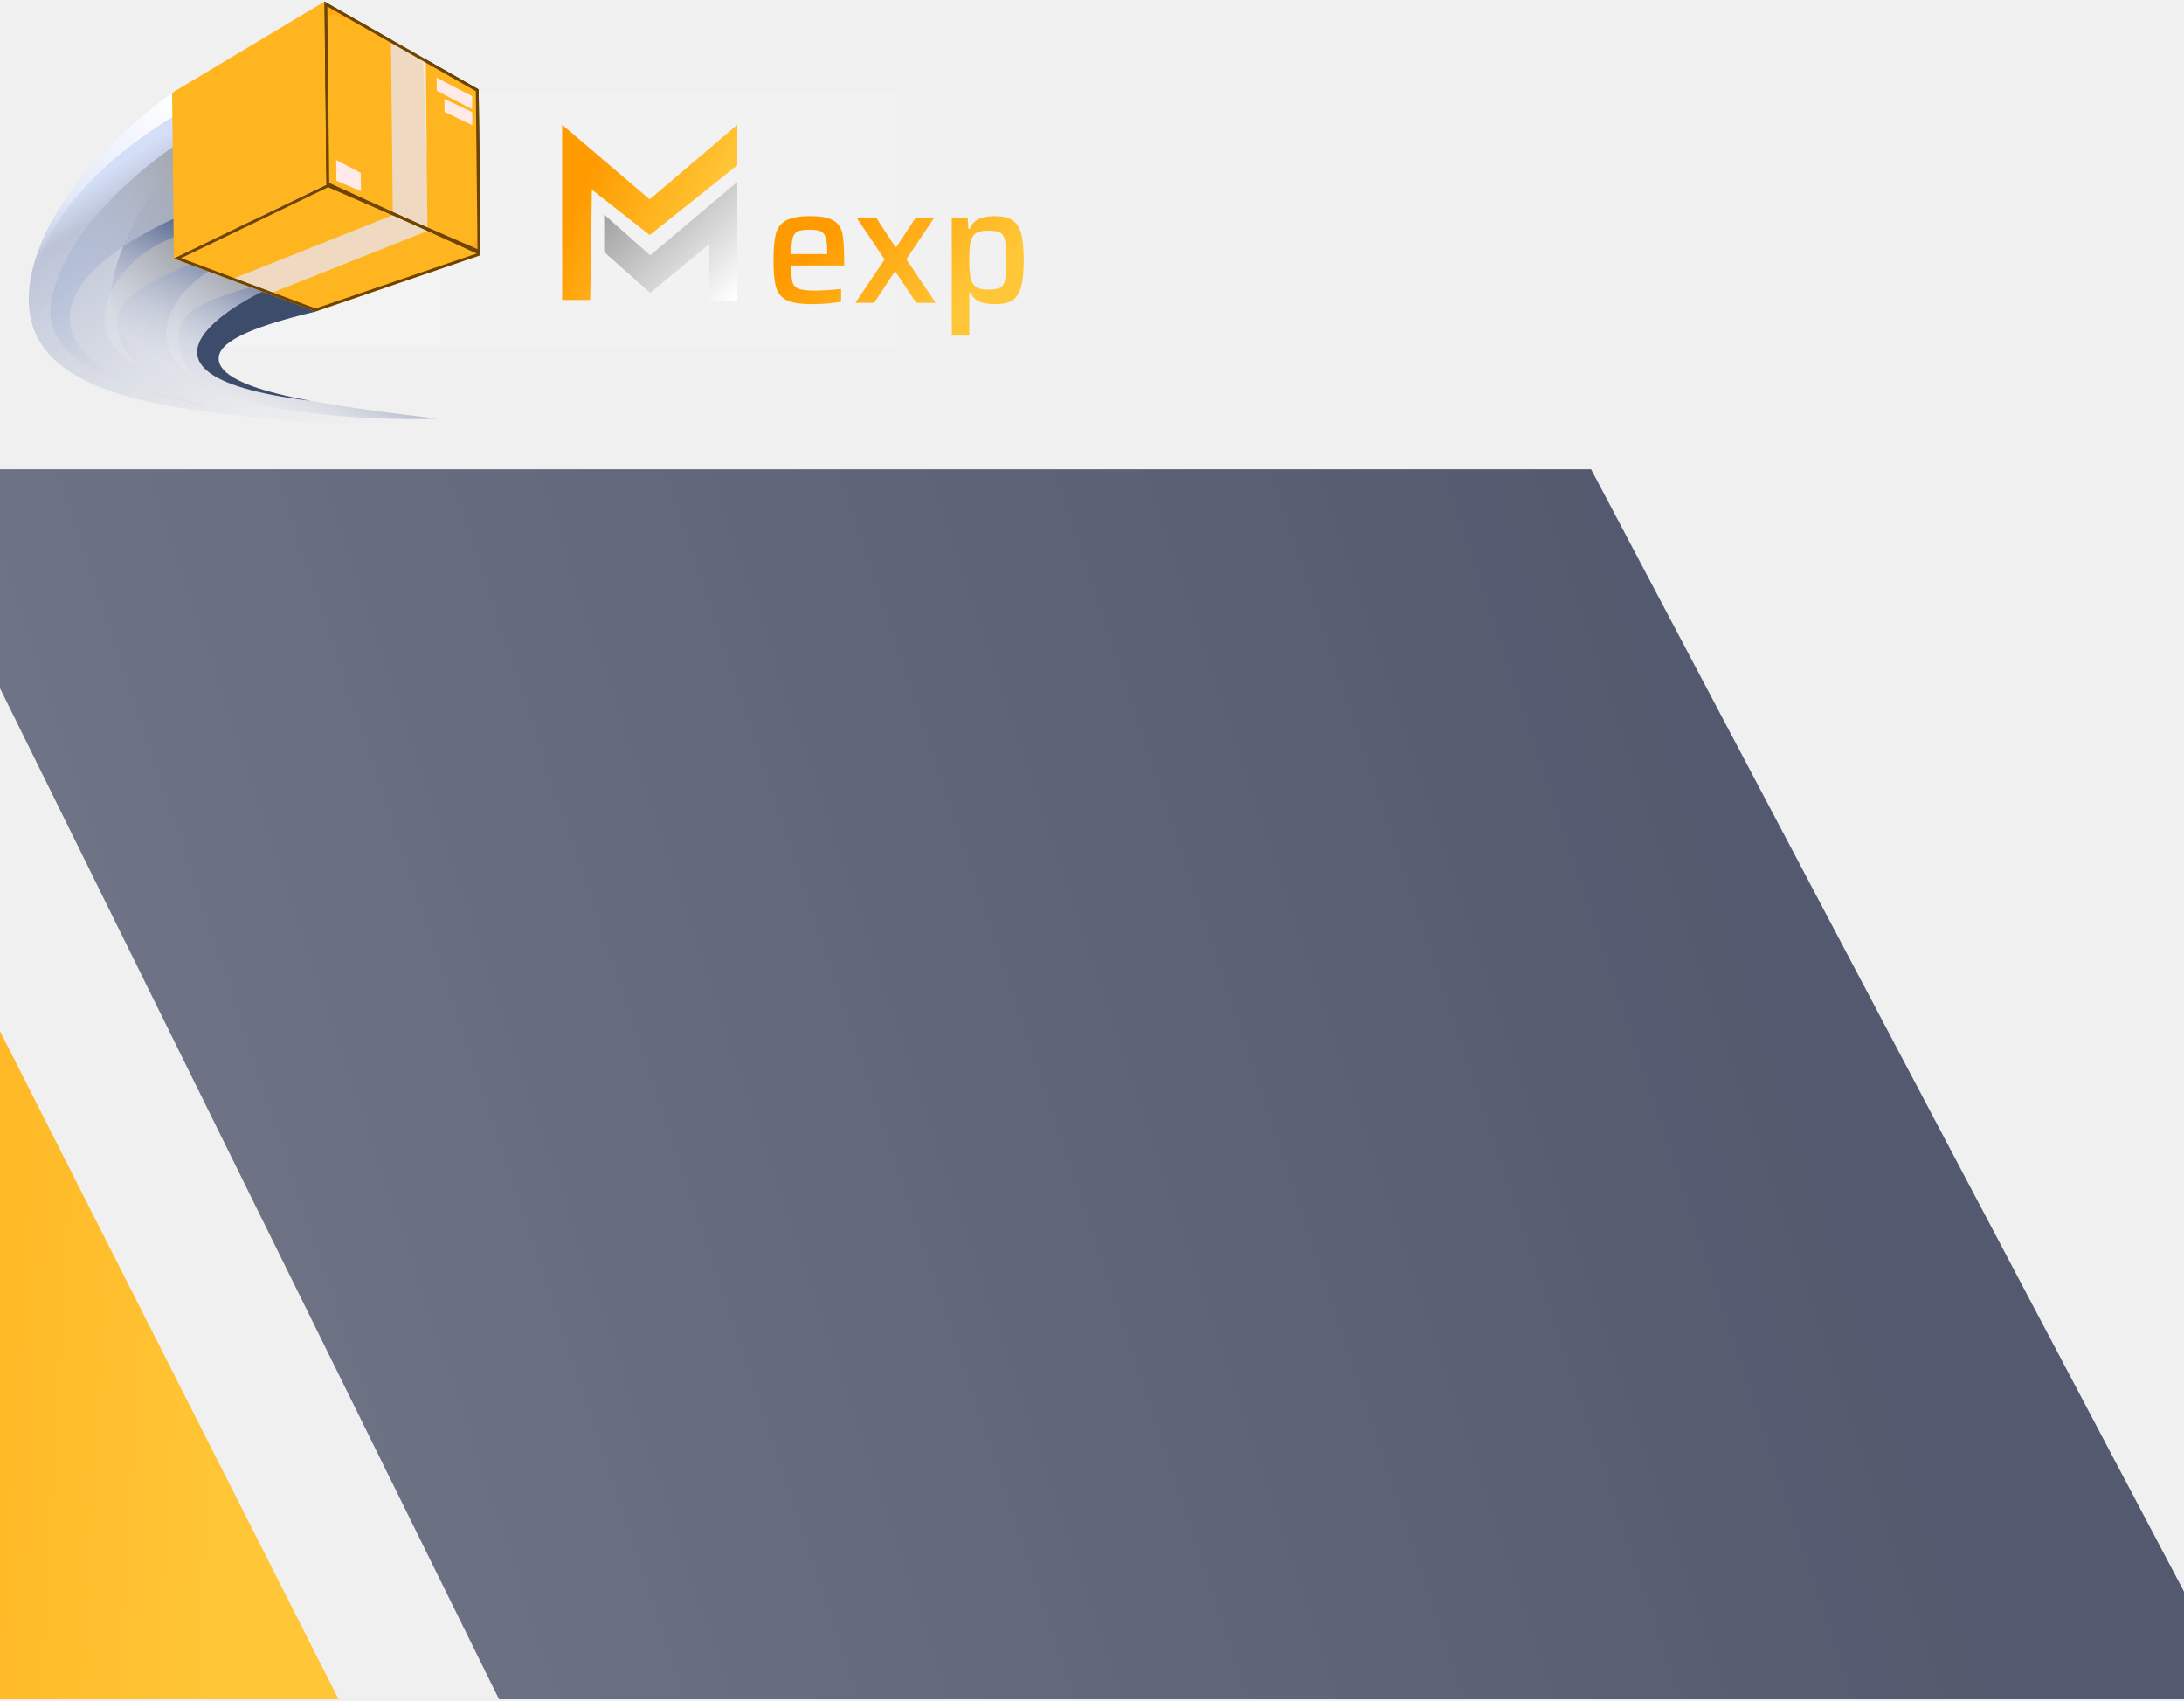
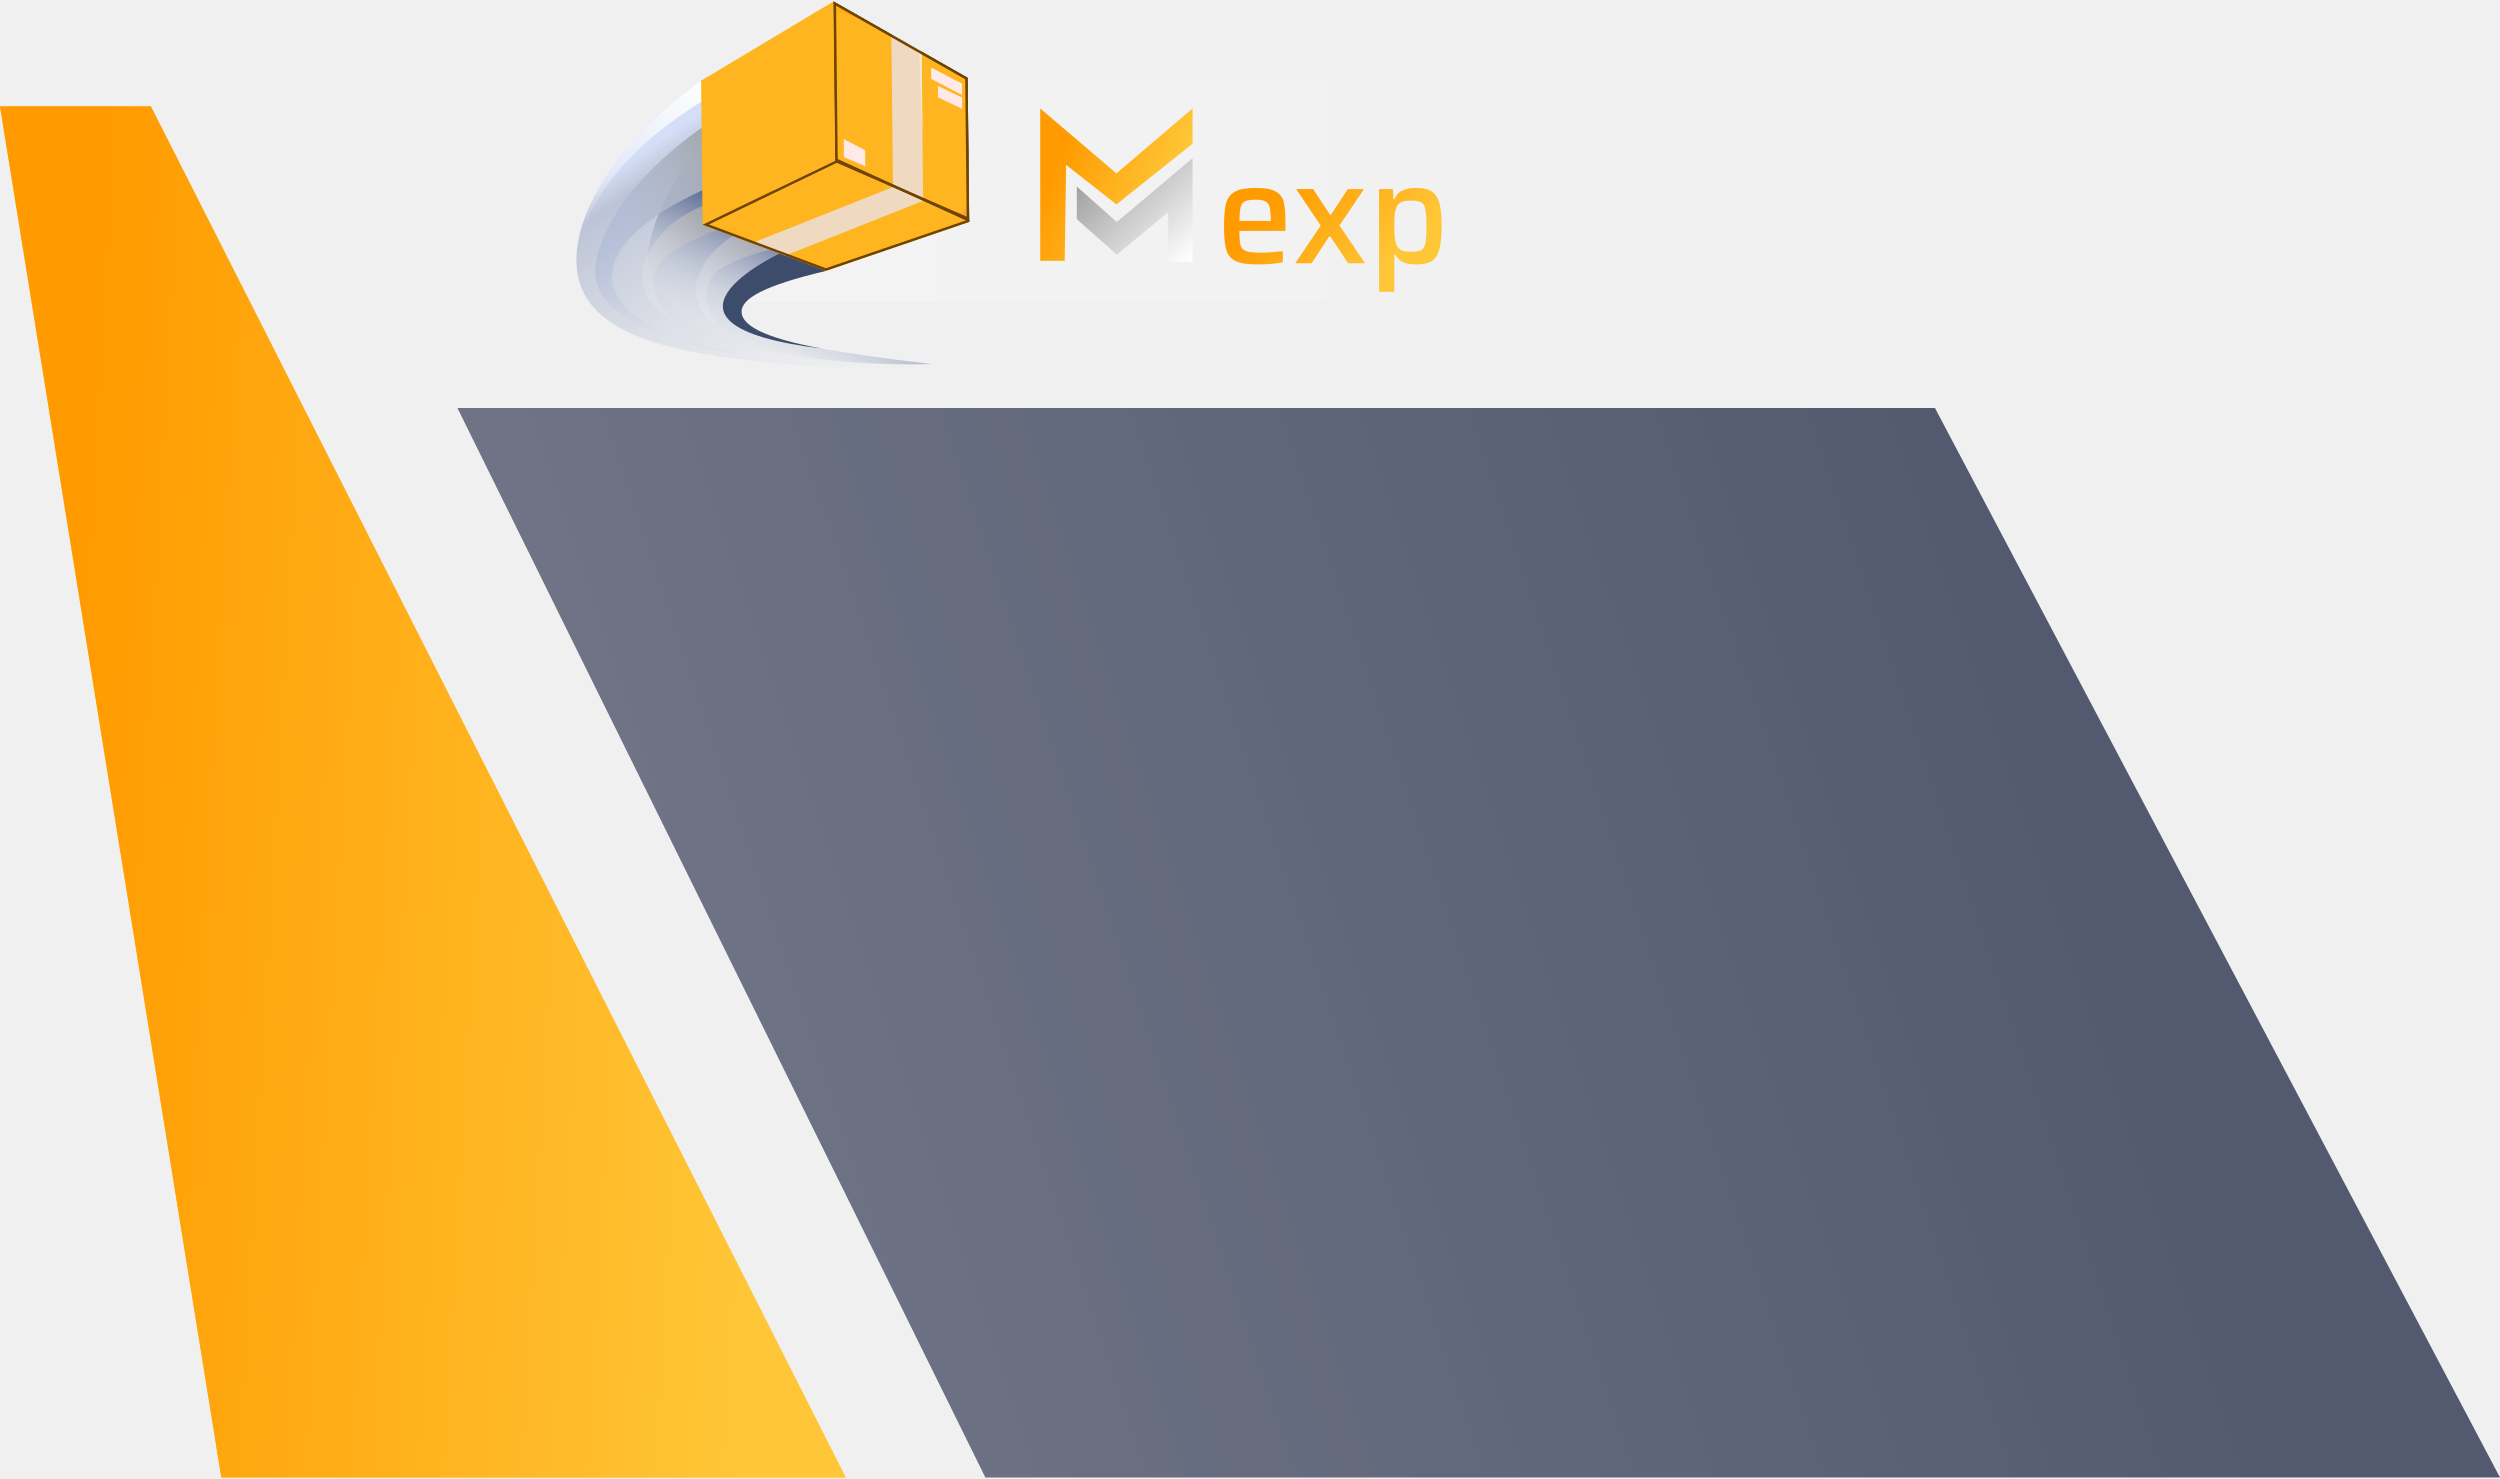
- <svg xmlns="http://www.w3.org/2000/svg" width="768" height="598" viewBox="0 0 768 598" fill="none">
-   <path d="M61 32H504.087L552 122H63.495L62.248 120.333L61 115.468V32Z" fill="url(#paint0_linear)" fill-opacity="0.19" />
-   <path d="M-223 43H-162L119 597.5H-133.5L-223 43Z" fill="#FFC130" />
-   <path d="M-223 43H-162L119 597.5H-133.5L-223 43Z" fill="url(#paint1_linear)" />
-   <path d="M788 597.5H175.5L-38 165H559.5L788 597.5Z" fill="#1B2440" fill-opacity="0.75" />
-   <path d="M788 597.5H175.5L-38 165H559.5L788 597.5Z" fill="url(#paint2_linear)" fill-opacity="0.2" />
-   <path d="M296.858 93.353H278.215C278.215 96.098 278.363 98.039 278.658 99.177C278.997 100.314 279.737 101.098 280.878 101.529C282.062 101.961 284.028 102.176 286.775 102.176C289.058 102.176 292.06 101.98 295.78 101.588V106.059C294.597 106.333 293.032 106.549 291.088 106.706C289.143 106.863 287.262 106.941 285.444 106.941C281.428 106.941 278.468 106.471 276.566 105.529C274.706 104.549 273.48 103.02 272.888 100.941C272.296 98.863 272 95.725 272 91.529C272 87.412 272.275 84.314 272.824 82.235C273.374 80.118 274.558 78.549 276.376 77.529C278.193 76.51 281.047 76 284.936 76C288.699 76 291.405 76.51 293.053 77.529C294.745 78.51 295.801 80.02 296.224 82.059C296.647 84.059 296.858 87.196 296.858 91.471V93.353ZM284.81 80.765C282.78 80.765 281.322 80.98 280.434 81.412C279.589 81.843 279.018 82.627 278.722 83.765C278.426 84.902 278.257 86.765 278.215 89.353H290.897V89.059C290.897 86.549 290.728 84.725 290.39 83.588C290.052 82.451 289.46 81.706 288.615 81.353C287.811 80.961 286.543 80.765 284.81 80.765Z" fill="url(#paint3_linear)" />
-   <path d="M322.183 106.471L314.954 95.588H314.573L307.407 106.471H300.812L311.085 91.235L301.193 76.471H308.042L314.89 86.882H315.207L322.056 76.471H328.588L318.695 91.177L329.032 106.471H322.183Z" fill="url(#paint4_linear)" />
-   <path d="M334.698 76.471H340.278L340.532 80.471H340.976C341.694 78.745 342.815 77.569 344.337 76.941C345.859 76.314 347.655 76 349.727 76C352.39 76 354.441 76.451 355.878 77.353C357.358 78.255 358.415 79.804 359.049 82C359.683 84.196 360 87.333 360 91.412C360 95.49 359.683 98.647 359.049 100.882C358.457 103.078 357.442 104.647 356.005 105.588C354.568 106.49 352.538 106.941 349.917 106.941C347.719 106.941 345.901 106.647 344.464 106.059C343.068 105.431 341.99 104.392 341.229 102.941H340.849V118H334.698V76.471ZM347.317 101.824C349.346 101.824 350.784 101.608 351.629 101.176C352.517 100.745 353.109 99.843 353.405 98.471C353.701 97.059 353.849 94.725 353.849 91.471C353.849 88.216 353.701 85.902 353.405 84.529C353.109 83.118 352.517 82.196 351.629 81.765C350.784 81.333 349.346 81.118 347.317 81.118C345.711 81.118 344.442 81.353 343.512 81.823C342.625 82.294 341.99 83.078 341.61 84.177C341.272 85 341.06 85.961 340.976 87.059C340.891 88.157 340.849 89.627 340.849 91.471C340.849 94.765 341.06 97.078 341.483 98.412C341.906 99.627 342.561 100.51 343.449 101.059C344.379 101.569 345.668 101.824 347.317 101.824Z" fill="url(#paint5_linear)" />
+ <svg xmlns="http://www.w3.org/2000/svg" width="1011" height="598" viewBox="0 0 1011 598" fill="none">
+   <path d="M284 32H727.087L775 122H286.495L285.247 120.333L284 115.468V32Z" fill="url(#paint0_linear)" fill-opacity="0.19" />
+   <path d="M0 43H61L342 597.5H89.5L0 43Z" fill="#FFC130" />
+   <path d="M0 43H61L342 597.5H89.5L0 43Z" fill="url(#paint1_linear)" />
+   <path d="M1011 597.5H398.5L185 165H782.5L1011 597.5Z" fill="#1B2440" fill-opacity="0.75" />
+   <path d="M1011 597.5H398.5L185 165H782.5L1011 597.5Z" fill="url(#paint2_linear)" fill-opacity="0.2" />
+   <path d="M519.858 93.353H501.215C501.215 96.098 501.363 98.039 501.658 99.177C501.997 100.314 502.737 101.098 503.878 101.529C505.062 101.961 507.028 102.176 509.775 102.176C512.058 102.176 515.06 101.98 518.78 101.588V106.059C517.597 106.333 516.032 106.549 514.088 106.706C512.143 106.863 510.262 106.941 508.444 106.941C504.428 106.941 501.468 106.471 499.566 105.529C497.706 104.549 496.48 103.02 495.888 100.941C495.296 98.863 495 95.725 495 91.529C495 87.412 495.275 84.314 495.824 82.235C496.374 80.118 497.558 78.549 499.376 77.529C501.193 76.51 504.047 76 507.936 76C511.699 76 514.405 76.51 516.053 77.529C517.745 78.51 518.801 80.02 519.224 82.059C519.647 84.059 519.858 87.196 519.858 91.471V93.353ZM507.81 80.765C505.78 80.765 504.322 80.98 503.434 81.412C502.589 81.843 502.018 82.627 501.722 83.765C501.426 84.902 501.257 86.765 501.215 89.353H513.897V89.059C513.897 86.549 513.728 84.725 513.39 83.588C513.052 82.451 512.46 81.706 511.615 81.353C510.811 80.961 509.543 80.765 507.81 80.765Z" fill="url(#paint3_linear)" />
+   <path d="M545.183 106.471L537.954 95.588H537.573L530.407 106.471H523.812L534.085 91.235L524.193 76.471H531.042L537.89 86.882H538.207L545.056 76.471H551.588L541.695 91.177L552.032 106.471H545.183Z" fill="url(#paint4_linear)" />
+   <path d="M557.698 76.471H563.278L563.532 80.471H563.976C564.694 78.745 565.815 77.569 567.337 76.941C568.859 76.314 570.655 76 572.727 76C575.39 76 577.441 76.451 578.878 77.353C580.358 78.255 581.415 79.804 582.049 82C582.683 84.196 583 87.333 583 91.412C583 95.49 582.683 98.647 582.049 100.882C581.457 103.078 580.442 104.647 579.005 105.588C577.568 106.49 575.538 106.941 572.917 106.941C570.719 106.941 568.901 106.647 567.464 106.059C566.068 105.431 564.99 104.392 564.229 102.941H563.849V118H557.698V76.471ZM570.317 101.824C572.346 101.824 573.784 101.608 574.629 101.176C575.517 100.745 576.109 99.843 576.405 98.471C576.701 97.059 576.849 94.725 576.849 91.471C576.849 88.216 576.701 85.902 576.405 84.529C576.109 83.118 575.517 82.196 574.629 81.765C573.784 81.333 572.346 81.118 570.317 81.118C568.711 81.118 567.442 81.353 566.512 81.823C565.625 82.294 564.99 83.078 564.61 84.177C564.272 85 564.06 85.961 563.976 87.059C563.891 88.157 563.849 89.627 563.849 91.471C563.849 94.765 564.06 97.078 564.483 98.412C564.906 99.627 565.561 100.51 566.449 101.059C567.379 101.569 568.668 101.824 570.317 101.824Z" fill="url(#paint5_linear)" />
  <g clip-path="url(#clip0)">
-     <path d="M110.966 109.533C85.485 115.636 72.826 121.348 72.988 126.668C73.217 134.336 100.202 141.192 153.941 147.235C136.44 149.181 118.79 149.37 101.251 147.802C65.71 144.588 22.13 140.684 12.229 116.606C3.307 94.833 23.063 59.224 60.513 32.667L110.966 109.533Z" fill="url(#paint6_linear)" fill-opacity="0.39" />
-     <path d="M41.348 114.746C33.044 100.115 47.862 72.83 68.772 45.235L110.95 109.503C85.47 115.607 72.811 121.319 72.972 126.639C73.202 134.307 100.186 141.163 153.926 147.206C153.926 147.206 62.317 151.621 41.348 114.746Z" fill="url(#paint7_linear)" />
-     <path d="M12.235 116.606C3.313 94.833 23.069 59.224 60.518 32.667L64.551 38.816C49.378 47.608 15.972 70.145 11.798 99.869C10.224 111.104 13.802 119.983 19.652 126.982C16.435 124.134 13.899 120.586 12.235 116.606Z" fill="url(#paint8_linear)" />
-     <path d="M109.117 140.921C30.767 131.307 92.283 102.527 92.283 102.527L106.694 102.998L110.973 109.525C85.493 115.629 76.736 120.871 76.898 126.191C77.048 131.315 85.186 136.537 109.117 140.921Z" fill="url(#paint9_linear)" />
-     <path d="M60.725 51.829C60.725 51.829 22.937 76.686 17.952 106.504C12.967 136.323 77.966 143.297 77.966 143.297C76.49 143.119 22.562 135.263 24.567 110.46C26.573 85.657 82.984 68.331 82.984 68.331L60.725 51.829Z" fill="url(#paint10_linear)" />
-     <path d="M60.725 51.829C60.725 51.829 22.937 76.686 17.952 106.504C12.967 136.323 77.966 143.297 77.966 143.297C76.49 143.119 22.562 135.263 24.567 110.46C26.573 85.657 82.984 68.331 82.984 68.331L60.725 51.829Z" fill="url(#paint11_linear)" />
-     <path d="M73.059 79.664C72.24 80.313 48.55 83.171 39.195 102.587C29.84 122.003 49.382 128.834 49.382 128.834C48.009 128.252 39.321 120.269 41.739 110.103C44.158 99.938 74.49 90.22 74.49 90.22L73.059 79.664Z" fill="url(#paint12_linear)" />
-     <path d="M99.341 88.004C98.435 88.532 74.579 87.882 62.501 105.717C50.423 123.552 68.807 133.185 68.807 133.185C67.531 132.408 60.062 123.211 63.945 113.533C67.829 103.855 99.256 98.656 99.256 98.656L99.341 88.004Z" fill="url(#paint13_linear)" />
-     <path d="M114.183 0.752L114.873 64.899L168.845 89.574L168.221 31.531L114.183 0.752Z" fill="#FFB520" stroke="black" stroke-width="0.2" />
-     <path d="M114.773 64.963L61.145 90.889L60.519 32.632L114.081 0.579L114.773 64.963Z" fill="#FFB520" />
-     <path d="M61.145 90.888L110.965 109.532L168.946 89.729L114.773 64.962L61.145 90.888Z" fill="#FFB520" />
-     <path d="M150.319 81.215L138.131 75.643L137.468 13.898L149.67 20.85L150.319 81.215Z" fill="#EFDAC1" />
-     <path d="M138.132 75.642L81.05 98.333L94.521 103.381L150.319 81.214L138.132 75.642Z" fill="#EFDAC1" />
-     <path d="M165.981 33.814L153.535 27.31L153.584 31.905L166.031 38.408L165.981 33.814Z" fill="#FFEAE7" />
-     <path d="M166.042 39.422L156.279 34.773L156.328 39.368L166.092 44.017L166.042 39.422Z" fill="#FFEAE7" />
-     <path d="M126.855 60.769L126.925 67.241L118.297 63.536L118.219 56.267L126.855 60.769Z" fill="#FFEAE7" />
-     <path d="M81.582 98.126L85.483 99.997L81.05 98.333L81.582 98.126Z" fill="#C49D72" />
-     <path d="M114.082 0.578L132.589 11.116C132.589 11.116 117.659 4.085 116.147 5.223C114.502 6.507 114.25 13.557 114.241 17.412L114.082 0.578Z" fill="#FF9B00" fill-opacity="0.4" />
-     <path d="M164.579 33.115L166.011 33.819L166.039 36.451C165.623 35.309 165.136 34.195 164.579 33.115Z" fill="white" fill-opacity="0.38" />
-     <path d="M153.246 82.549C153.246 82.549 164.922 86.99 166.54 85.829C168.159 84.668 168.805 76.528 168.805 76.528L168.947 89.729L153.246 82.549Z" fill="#F99837" fill-opacity="0.67" />
-     <path d="M121.052 64.723L118.297 63.537L118.263 60.302C119.059 61.857 119.992 63.337 121.052 64.723Z" fill="#FFEAE7" fill-opacity="0.35" />
-     <path d="M150.055 54.746C150.055 54.746 148.858 24.138 148.839 22.398C148.82 20.658 144.575 17.928 144.575 17.928L149.691 20.85L150.055 54.746Z" fill="#FFE9CF" />
-     <path d="M114.591 1.445L115.27 64.64L168.438 88.948L167.824 31.765L114.591 1.445Z" stroke="#6F4300" />
-     <path d="M115.366 65.285L62.416 90.83L110.974 109.002L169.715 88.955L115.366 65.285Z" stroke="#6F4300" />
+     <path d="M333.965 109.533C308.485 115.636 295.826 121.348 295.987 126.668C296.217 134.336 323.201 141.192 376.941 147.235C359.439 149.18 341.789 149.37 324.25 147.801C288.71 144.588 245.129 140.684 235.228 116.606C226.306 94.833 246.062 59.224 283.512 32.667L333.965 109.533Z" fill="url(#paint6_linear)" fill-opacity="0.39" />
+     <path d="M264.348 114.746C256.044 100.115 270.862 72.83 291.773 45.235L333.951 109.504C308.471 115.607 295.811 121.319 295.973 126.639C296.202 134.307 323.187 141.163 376.926 147.206C376.926 147.206 285.318 151.621 264.348 114.746Z" fill="url(#paint7_linear)" />
+     <path d="M235.235 116.606C226.313 94.833 246.069 59.224 283.519 32.667L287.551 38.816C272.378 47.608 238.973 70.145 234.799 99.869C233.225 111.104 236.802 119.983 242.653 126.982C239.436 124.134 236.9 120.586 235.235 116.606Z" fill="url(#paint8_linear)" />
+     <path d="M332.116 140.921C253.766 131.307 315.283 102.527 315.283 102.527L329.694 102.998L333.972 109.525C308.492 115.629 299.736 120.871 299.897 126.191C300.047 131.315 308.185 136.537 332.116 140.921Z" fill="url(#paint9_linear)" />
+     <path d="M283.725 51.829C283.725 51.829 245.937 76.686 240.952 106.504C235.967 136.323 300.966 143.297 300.966 143.297C299.49 143.119 245.562 135.263 247.567 110.46C249.573 85.657 305.984 68.331 305.984 68.331L283.725 51.829Z" fill="url(#paint10_linear)" />
+     <path d="M283.725 51.829C283.725 51.829 245.937 76.686 240.952 106.504C235.967 136.323 300.966 143.297 300.966 143.297C299.49 143.119 245.562 135.263 247.567 110.46C249.573 85.657 305.984 68.331 305.984 68.331L283.725 51.829Z" fill="url(#paint11_linear)" />
+     <path d="M296.059 79.664C295.24 80.313 271.55 83.171 262.195 102.587C252.84 122.003 272.383 128.834 272.383 128.834C271.009 128.252 262.321 120.269 264.74 110.103C267.159 99.938 297.49 90.22 297.49 90.22L296.059 79.664Z" fill="url(#paint12_linear)" />
+     <path d="M322.341 88.004C321.435 88.532 297.579 87.882 285.501 105.717C273.423 123.552 291.807 133.185 291.807 133.185C290.531 132.408 283.061 123.211 286.945 113.533C290.829 103.855 322.256 98.656 322.256 98.656L322.341 88.004Z" fill="url(#paint13_linear)" />
+     <path d="M337.183 0.752L337.873 64.899L391.845 89.574L391.221 31.531L337.183 0.752Z" fill="#FFB520" stroke="black" stroke-width="0.2" />
+     <path d="M337.773 64.963L284.144 90.889L283.518 32.632L337.081 0.579L337.773 64.963Z" fill="#FFB520" />
+     <path d="M284.145 90.888L333.966 109.532L391.947 89.729L337.774 64.962L284.145 90.888Z" fill="#FFB520" />
+     <path d="M373.319 81.215L361.132 75.643L360.468 13.898L372.67 20.85L373.319 81.215Z" fill="#EFDAC1" />
+     <path d="M361.132 75.642L304.051 98.333L317.521 103.381L373.319 81.214L361.132 75.642Z" fill="#EFDAC1" />
+     <path d="M388.981 33.814L376.535 27.31L376.584 31.905L389.031 38.408L388.981 33.814Z" fill="#FFEAE7" />
+     <path d="M389.042 39.422L379.279 34.773L379.328 39.368L389.091 44.017L389.042 39.422Z" fill="#FFEAE7" />
+     <path d="M349.856 60.769L349.925 67.241L341.297 63.536L341.219 56.267L349.856 60.769Z" fill="#FFEAE7" />
+     <path d="M304.582 98.126L308.483 99.997L304.05 98.333L304.582 98.126Z" fill="#C49D72" />
+     <path d="M337.082 0.578L355.589 11.116C355.589 11.116 340.659 4.085 339.147 5.223C337.502 6.507 337.25 13.557 337.241 17.412L337.082 0.578Z" fill="#FF9B00" fill-opacity="0.4" />
+     <path d="M387.578 33.115L389.01 33.819L389.038 36.451C388.623 35.309 388.135 34.195 387.578 33.115Z" fill="white" fill-opacity="0.38" />
+     <path d="M376.246 82.549C376.246 82.549 387.922 86.99 389.54 85.829C391.159 84.668 391.805 76.528 391.805 76.528L391.947 89.729L376.246 82.549Z" fill="#F99837" fill-opacity="0.67" />
+     <path d="M344.052 64.723L341.297 63.537L341.263 60.302C342.059 61.857 342.992 63.337 344.052 64.723Z" fill="#FFEAE7" fill-opacity="0.35" />
+     <path d="M373.056 54.746C373.056 54.746 371.858 24.138 371.84 22.398C371.821 20.658 367.576 17.928 367.576 17.928L372.692 20.85L373.056 54.746Z" fill="#FFE9CF" />
+     <path d="M337.591 1.445L338.27 64.64L391.438 88.948L390.824 31.765L337.591 1.445Z" stroke="#6F4300" />
+     <path d="M338.366 65.285L285.417 90.831L333.974 109.002L392.715 88.955L338.366 65.285Z" stroke="#6F4300" />
  </g>
-   <path d="M228.474 70.107L197.674 43.87V105.47H207.553L208.134 66.684L228.474 82.655L259.274 58.129V43.87L228.474 70.107Z" fill="url(#paint14_linear)" />
-   <path d="M228.642 89.787L212.459 75.442V88.639L228.642 102.984L249.449 85.77V105.853H259.275V63.965L228.642 89.787Z" fill="url(#paint15_linear)" />
+   <path d="M451.474 70.107L420.674 43.87V105.47H430.553L431.134 66.684L451.474 82.655L482.274 58.129V43.87L451.474 70.107Z" fill="url(#paint14_linear)" />
+   <path d="M451.642 89.787L435.459 75.442V88.639L451.642 102.984L472.449 85.77V105.853H482.275V63.965L451.642 89.787Z" fill="url(#paint15_linear)" />
  <defs>
-     <linearGradient id="paint0_linear" x1="101.643" y1="82.626" x2="549.938" y2="89.914" gradientUnits="userSpaceOnUse">
+     <linearGradient id="paint0_linear" x1="324.643" y1="82.626" x2="772.938" y2="89.914" gradientUnits="userSpaceOnUse">
      <stop stop-color="white" />
      <stop offset="1" stop-color="white" stop-opacity="0" />
    </linearGradient>
-     <linearGradient id="paint1_linear" x1="119" y1="-3.496" x2="-176.759" y2="-20.269" gradientUnits="userSpaceOnUse">
+     <linearGradient id="paint1_linear" x1="342" y1="-3.496" x2="46.241" y2="-20.269" gradientUnits="userSpaceOnUse">
      <stop stop-color="#FFC738" />
      <stop offset="1" stop-color="#FF9B00" />
    </linearGradient>
-     <linearGradient id="paint2_linear" x1="-69" y1="375" x2="560" y2="165" gradientUnits="userSpaceOnUse">
+     <linearGradient id="paint2_linear" x1="154" y1="375" x2="783" y2="165" gradientUnits="userSpaceOnUse">
      <stop stop-color="white" />
      <stop offset="1" stop-color="white" stop-opacity="0.1" />
    </linearGradient>
-     <linearGradient id="paint3_linear" x1="301.333" y1="71.667" x2="338.369" y2="107.63" gradientUnits="userSpaceOnUse">
+     <linearGradient id="paint3_linear" x1="524.333" y1="71.667" x2="561.369" y2="107.63" gradientUnits="userSpaceOnUse">
      <stop stop-color="#FF9B00" />
      <stop offset="1" stop-color="#FFC738" />
    </linearGradient>
-     <linearGradient id="paint4_linear" x1="301.333" y1="71.667" x2="338.369" y2="107.63" gradientUnits="userSpaceOnUse">
+     <linearGradient id="paint4_linear" x1="524.333" y1="71.667" x2="561.369" y2="107.63" gradientUnits="userSpaceOnUse">
      <stop stop-color="#FF9B00" />
      <stop offset="1" stop-color="#FFC738" />
    </linearGradient>
-     <linearGradient id="paint5_linear" x1="301.333" y1="71.667" x2="338.369" y2="107.63" gradientUnits="userSpaceOnUse">
+     <linearGradient id="paint5_linear" x1="524.333" y1="71.667" x2="561.369" y2="107.63" gradientUnits="userSpaceOnUse">
      <stop stop-color="#FF9B00" />
      <stop offset="1" stop-color="#FFC738" />
    </linearGradient>
-     <linearGradient id="paint6_linear" x1="81.014" y1="32.447" x2="160.31" y2="153.747" gradientUnits="userSpaceOnUse">
+     <linearGradient id="paint6_linear" x1="304.013" y1="32.447" x2="383.31" y2="153.747" gradientUnits="userSpaceOnUse">
      <stop stop-color="#A7C1FF" />
      <stop offset="0" stop-color="#A7C1FF" />
      <stop offset="0.078" stop-color="#6075A9" stop-opacity="0.922" />
      <stop offset="1" stop-color="white" stop-opacity="0.2" />
    </linearGradient>
-     <linearGradient id="paint7_linear" x1="109.283" y1="98.77" x2="81.3" y2="151.938" gradientUnits="userSpaceOnUse">
+     <linearGradient id="paint7_linear" x1="332.283" y1="98.77" x2="304.3" y2="151.939" gradientUnits="userSpaceOnUse">
      <stop stop-color="#4E5F89" />
      <stop offset="1" stop-color="white" stop-opacity="0" />
    </linearGradient>
-     <linearGradient id="paint8_linear" x1="69.819" y1="39.313" x2="18.851" y2="99.832" gradientUnits="userSpaceOnUse">
+     <linearGradient id="paint8_linear" x1="292.819" y1="39.313" x2="241.851" y2="99.832" gradientUnits="userSpaceOnUse">
      <stop stop-color="white" />
      <stop offset="1" stop-color="white" stop-opacity="0" />
    </linearGradient>
-     <linearGradient id="paint9_linear" x1="-3519.68" y1="6341.41" x2="-4860.78" y2="7459.58" gradientUnits="userSpaceOnUse">
+     <linearGradient id="paint9_linear" x1="-3296.68" y1="6341.41" x2="-4637.78" y2="7459.58" gradientUnits="userSpaceOnUse">
      <stop stop-color="#3E4C6B" />
      <stop offset="1" stop-color="white" stop-opacity="0" />
    </linearGradient>
-     <linearGradient id="paint10_linear" x1="57.811" y1="61.138" x2="51.953" y2="143.577" gradientUnits="userSpaceOnUse">
+     <linearGradient id="paint10_linear" x1="280.811" y1="61.138" x2="274.953" y2="143.577" gradientUnits="userSpaceOnUse">
      <stop stop-color="#91A8DA" />
      <stop offset="0.932" stop-color="#738BC0" stop-opacity="0" />
    </linearGradient>
-     <linearGradient id="paint11_linear" x1="84.982" y1="61.752" x2="3.279" y2="118.145" gradientUnits="userSpaceOnUse">
+     <linearGradient id="paint11_linear" x1="307.982" y1="61.752" x2="226.279" y2="118.145" gradientUnits="userSpaceOnUse">
      <stop stop-color="#989898" />
      <stop offset="1" stop-color="white" stop-opacity="0" />
    </linearGradient>
-     <linearGradient id="paint12_linear" x1="74.434" y1="85.084" x2="30.062" y2="117.286" gradientUnits="userSpaceOnUse">
+     <linearGradient id="paint12_linear" x1="297.435" y1="85.084" x2="253.063" y2="117.286" gradientUnits="userSpaceOnUse">
      <stop stop-color="#989898" />
      <stop offset="0.995" stop-color="white" stop-opacity="0.08" />
    </linearGradient>
-     <linearGradient id="paint13_linear" x1="99.394" y1="92.987" x2="55.52" y2="127.177" gradientUnits="userSpaceOnUse">
+     <linearGradient id="paint13_linear" x1="322.394" y1="92.987" x2="278.52" y2="127.177" gradientUnits="userSpaceOnUse">
      <stop stop-color="#989898" />
      <stop offset="1" stop-color="white" stop-opacity="0.11" />
    </linearGradient>
-     <linearGradient id="paint14_linear" x1="218.207" y1="37.514" x2="259.671" y2="56.731" gradientUnits="userSpaceOnUse">
+     <linearGradient id="paint14_linear" x1="441.207" y1="37.514" x2="482.671" y2="56.731" gradientUnits="userSpaceOnUse">
      <stop stop-color="#FF9B00" />
      <stop offset="1" stop-color="#FFC738" />
    </linearGradient>
-     <linearGradient id="paint15_linear" x1="212.459" y1="68.62" x2="253.024" y2="109.947" gradientUnits="userSpaceOnUse">
+     <linearGradient id="paint15_linear" x1="435.459" y1="68.62" x2="476.024" y2="109.947" gradientUnits="userSpaceOnUse">
      <stop stop-color="#989898" />
      <stop offset="1" stop-color="white" />
    </linearGradient>
    <clipPath id="clip0">
-       <rect width="158.992" height="148.392" fill="white" transform="matrix(-0.999942 0.0107455 0.0107455 0.999942 167.982 0)" />
+       <rect width="158.992" height="148.392" fill="white" transform="matrix(-0.999942 0.0107455 0.0107455 0.999942 390.982 0)" />
    </clipPath>
  </defs>
</svg>
